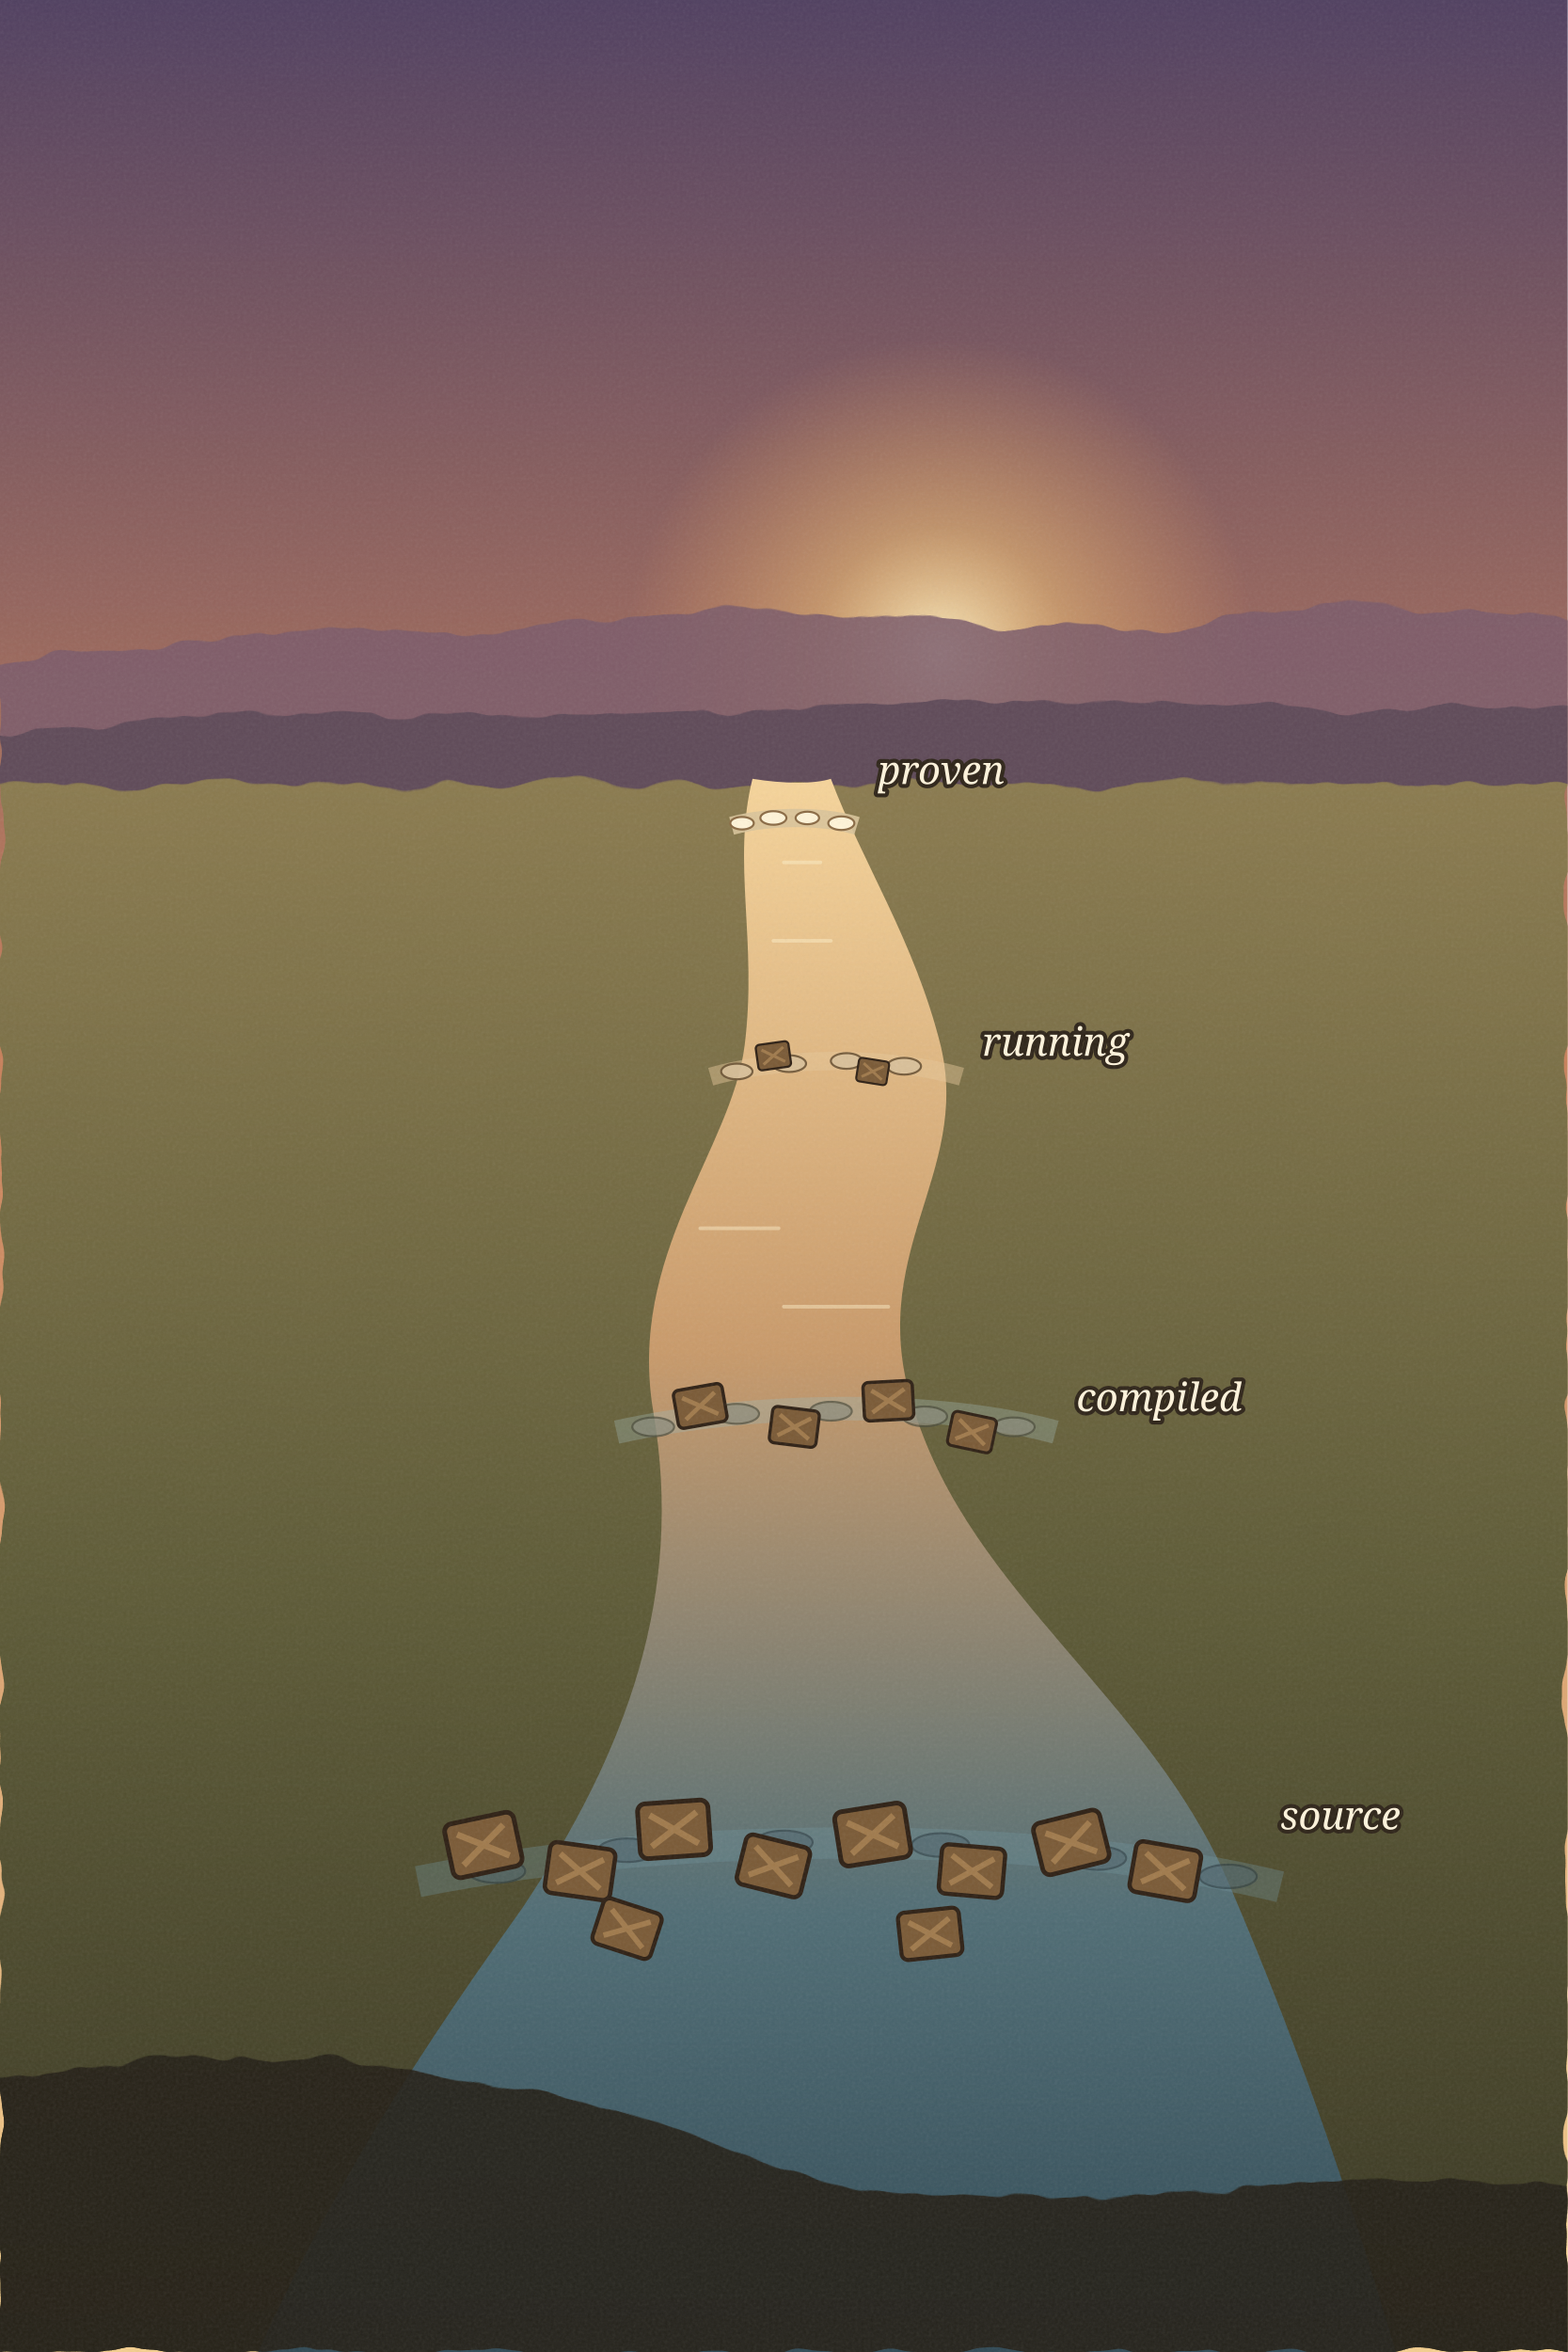
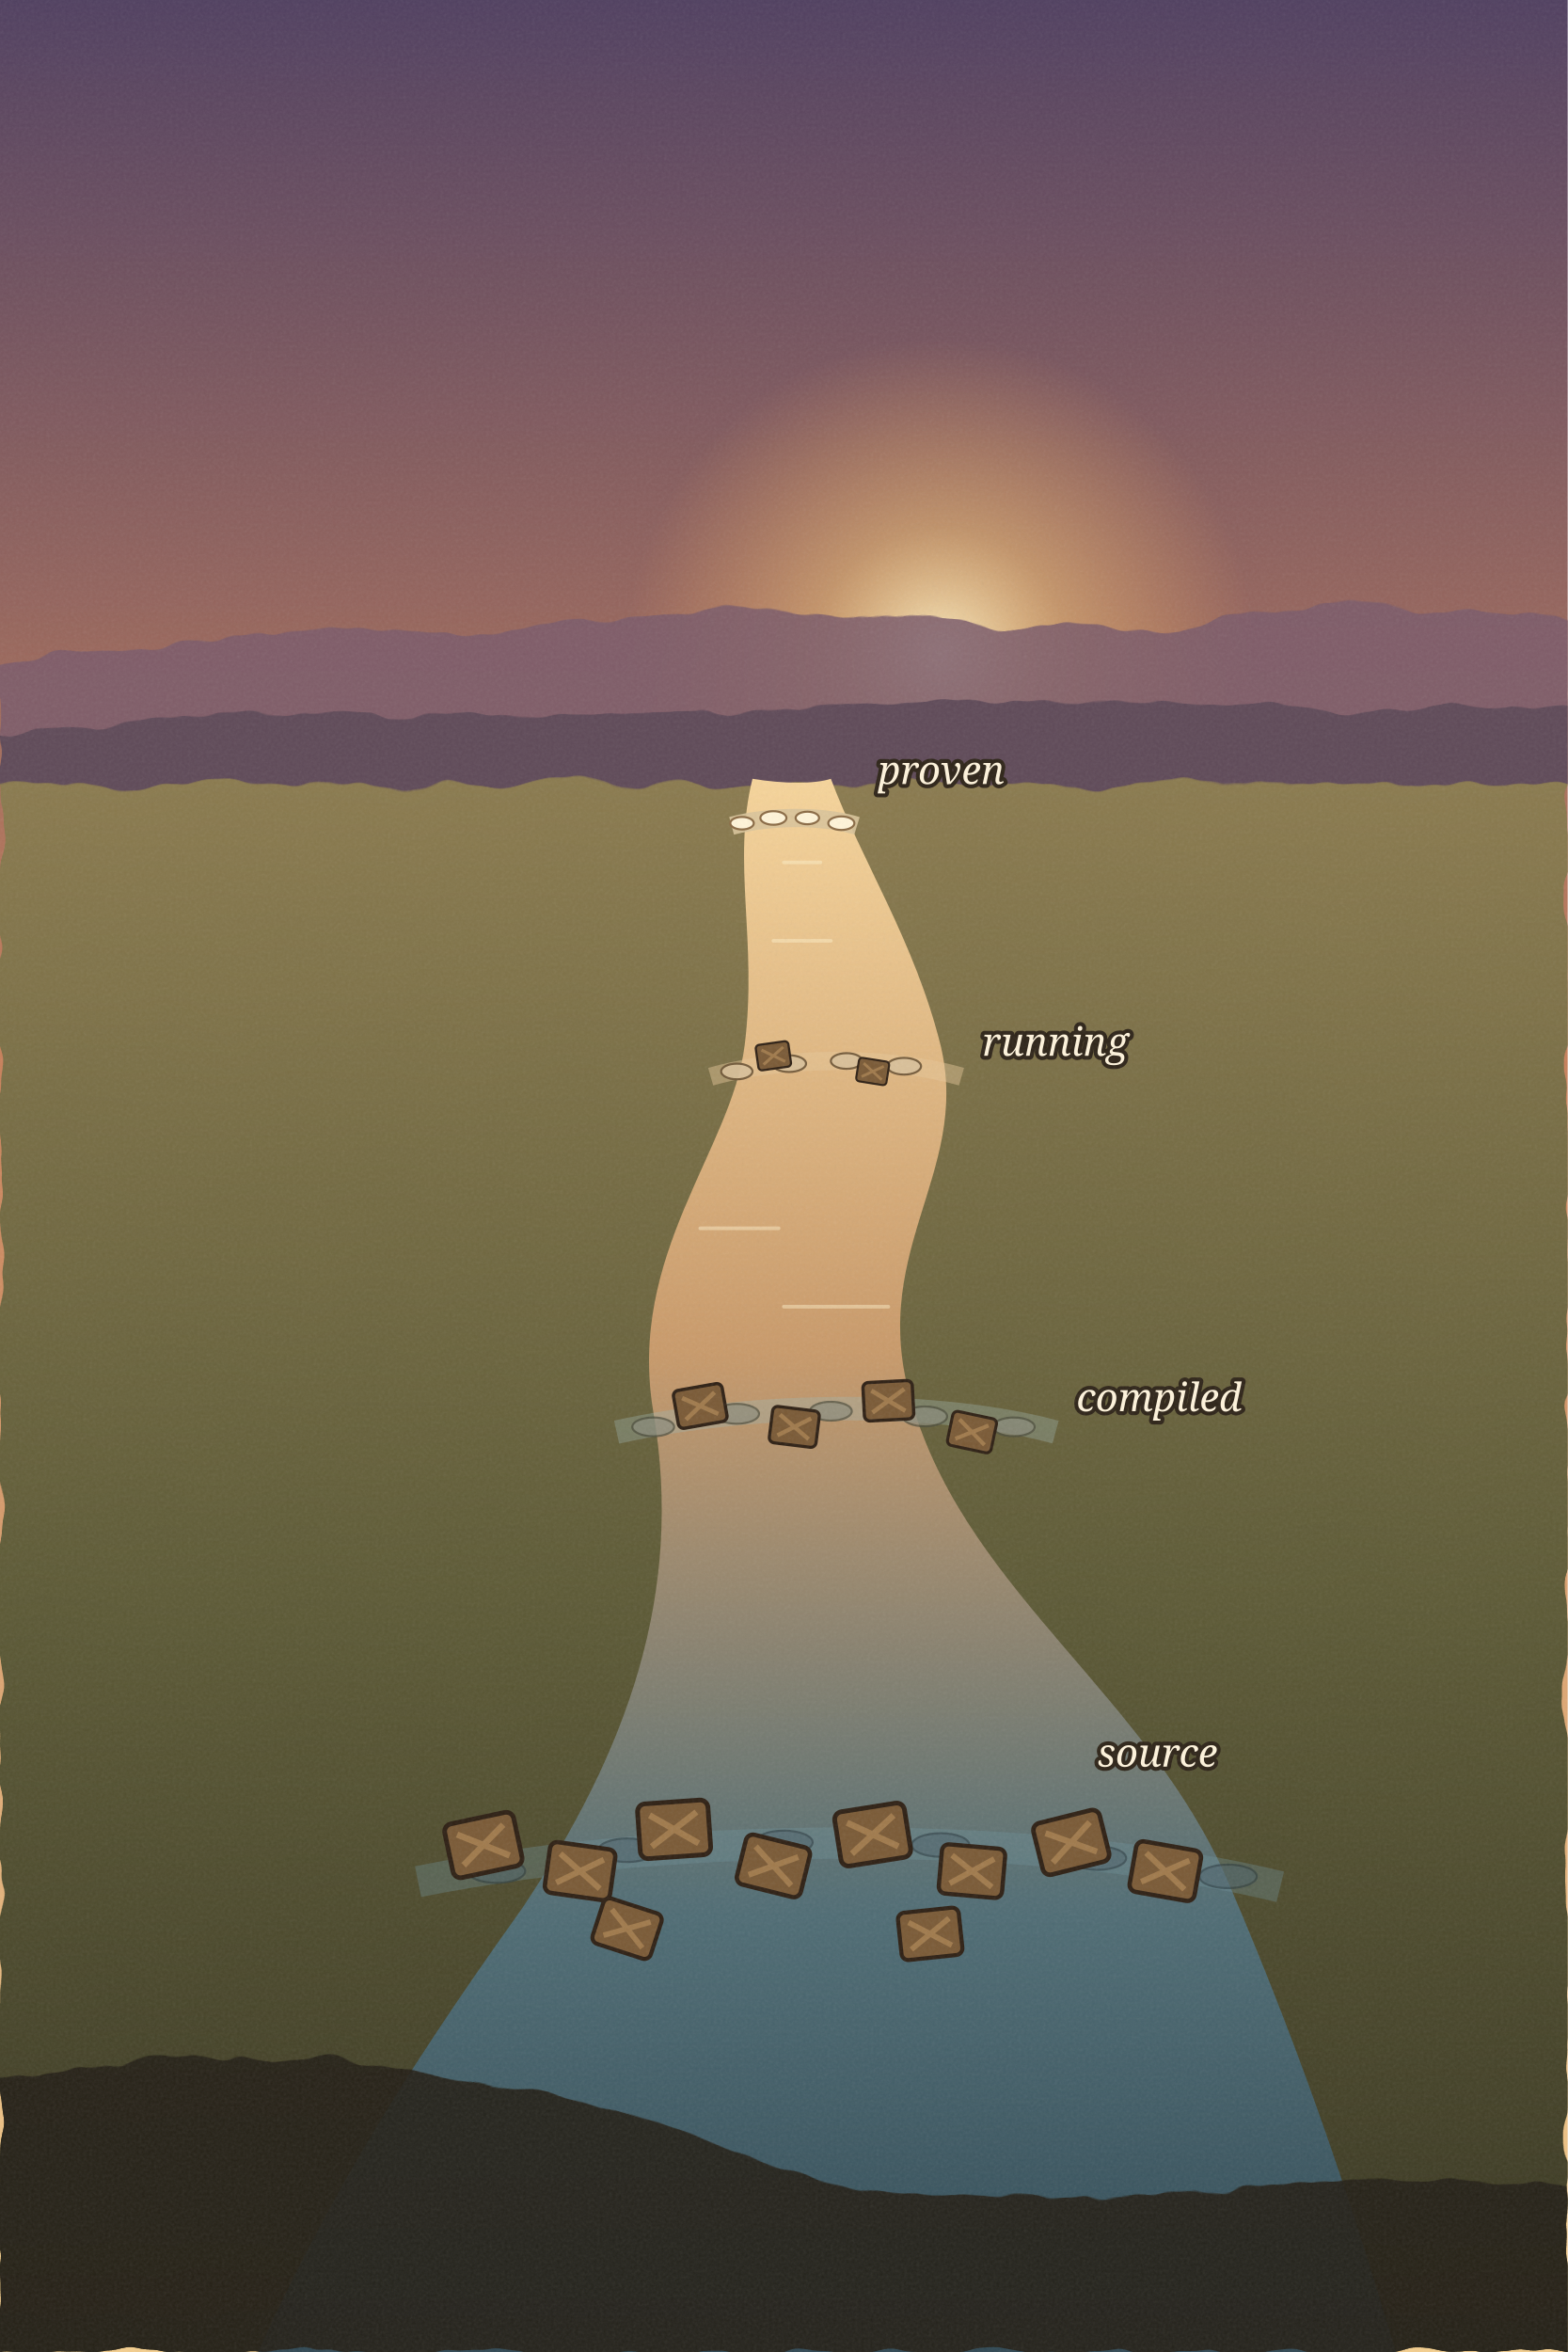
<svg viewBox="0 0 600 900" preserveAspectRatio="xMidYMid slice" role="img" aria-label="A river with four fords seen from a hill in late light; crates cross the first ford in numbers, fewer the second, a handful the third; the fourth ford lies dry, its stones bright.">
  <defs>
    <linearGradient id="a3sky" x1="0" y1="0" x2="0" y2="1">
      <stop offset="0" stop-color="#4f3f60" />
      <stop offset=".45" stop-color="#c7805a" />
      <stop offset="1" stop-color="#f4cf8e" />
    </linearGradient>
    <linearGradient id="a3land" x1="0" y1="0" x2="0" y2="1">
      <stop offset="0" stop-color="#8a7a4e" />
      <stop offset=".5" stop-color="#5d5a36" />
      <stop offset="1" stop-color="#34321f" />
    </linearGradient>
    <linearGradient id="a3water" x1="0" y1="0" x2="0" y2="1">
      <stop offset="0" stop-color="#f6d49a" />
      <stop offset=".35" stop-color="#c99a6a" />
      <stop offset=".7" stop-color="#4f6c74" />
      <stop offset="1" stop-color="#2c4450" />
    </linearGradient>
    <radialGradient id="a3sun" cx=".5" cy=".5" r=".5">
      <stop offset="0" stop-color="#fff2c6" stop-opacity=".95" />
      <stop offset=".4" stop-color="#ffd07a" stop-opacity=".45" />
      <stop offset="1" stop-color="#ffb060" stop-opacity="0" />
    </radialGradient>
    <filter id="a3rough">
      <feTurbulence type="fractalNoise" baseFrequency=".03" numOctaves="3" seed="9" />
      <feDisplacementMap in="SourceGraphic" scale="10" />
    </filter>
    <filter id="a3soft">
      <feGaussianBlur stdDeviation="1.6" />
    </filter>
    <filter id="a3grain">
      <feTurbulence type="fractalNoise" baseFrequency=".85" numOctaves="2" stitchTiles="stitch" />
      <feColorMatrix type="saturate" values="0" />
      <feComponentTransfer>
        <feFuncA type="table" tableValues="0 .09" />
      </feComponentTransfer>
    </filter>
    <g id="a3crate">
      <rect x="-9" y="-7" width="18" height="14" rx="2" fill="#7a5a36" stroke="#2e2014" stroke-width="1.2" />
      <path d="M-6,-4 L6,4 M6,-4 L-6,4" stroke="#a07a4c" stroke-width="1.6" />
    </g>
  </defs>
  <rect width="600" height="900" fill="url(#a3sky)" />
  <circle cx="360" cy="250" r="120" fill="url(#a3sun)" />
  <g filter="url(#a3rough)">
    <path d="M-20,262 C80,230 150,250 230,238 C320,224 390,250 470,236 C540,226 600,240 620,236 L620,300 L-20,300 Z" fill="#7a5b6a" opacity=".85" />
    <path d="M-20,285 C100,262 220,280 330,270 C430,262 520,280 620,268 L620,320 L-20,320 Z" fill="#5f4a58" />
    <path d="M-20,300 L620,300 L620,920 L-20,920 Z" fill="url(#a3land)" />
  </g>
  <path d="M288,298 C300,300 312,300 318,298 C330,330 350,360 360,400 C372,450 330,480 350,540 C372,610 440,650 470,720 C500,790 520,850 540,920 L90,920 C120,850 150,800 200,730 C240,670 262,610 250,540 C240,480 280,440 285,400 C290,360 280,330 288,298 Z" fill="url(#a3water)" />
  <g stroke="#fff1cc" stroke-width="1.4" opacity=".45" fill="none" stroke-linecap="round">
    <path d="M300,330 h14" />
    <path d="M296,360 h22" />
    <path d="M268,470 h30" />
    <path d="M300,500 h40" />
  </g>
  <g>
    <path d="M280,316 C295,312 315,312 328,316" stroke="#d9c49a" stroke-width="7" fill="none" opacity=".9" />
    <g fill="#fff4d8" stroke="#8a6a44" stroke-width=".8">
      <ellipse cx="284" cy="315" rx="4.5" ry="2.4" />
      <ellipse cx="296" cy="313" rx="5" ry="2.6" />
      <ellipse cx="309" cy="313" rx="4.5" ry="2.4" />
      <ellipse cx="322" cy="315" rx="5" ry="2.6" />
    </g>
    <path d="M272,412 C300,404 340,404 368,412" stroke="#e6c79a" stroke-width="7" fill="none" opacity=".45" />
    <g fill="#d8c09a" stroke="#6a5234" stroke-width=".8" opacity=".9">
      <ellipse cx="282" cy="410" rx="6" ry="3" />
      <ellipse cx="302" cy="407" rx="6.5" ry="3.2" />
      <ellipse cx="324" cy="406" rx="6" ry="3" />
      <ellipse cx="346" cy="408" rx="6.5" ry="3.2" />
    </g>
    <path d="M236,548 C290,536 360,536 404,548" stroke="#9fb4b0" stroke-width="9" fill="none" opacity=".35" />
    <g fill="#8a8a7a" stroke="#4a4a3a" stroke-width=".8" opacity=".7">
      <ellipse cx="250" cy="546" rx="8" ry="3.6" />
      <ellipse cx="282" cy="541" rx="8.5" ry="3.8" />
      <ellipse cx="318" cy="540" rx="8" ry="3.6" />
      <ellipse cx="354" cy="542" rx="8.5" ry="3.8" />
      <ellipse cx="388" cy="546" rx="8" ry="3.6" />
    </g>
    <path d="M160,720 C260,700 400,700 490,722" stroke="#6c8e98" stroke-width="12" fill="none" opacity=".35" />
    <g fill="#4d6068" stroke="#26343a" stroke-width=".8" opacity=".55">
      <ellipse cx="190" cy="716" rx="11" ry="4.5" />
      <ellipse cx="240" cy="708" rx="11" ry="4.5" />
      <ellipse cx="300" cy="705" rx="11" ry="4.5" />
      <ellipse cx="360" cy="706" rx="11" ry="4.5" />
      <ellipse cx="420" cy="711" rx="11" ry="4.5" />
      <ellipse cx="470" cy="718" rx="11" ry="4.5" />
    </g>
  </g>
  <g>
    <use href="#a3crate" transform="translate(185,706) rotate(-12) scale(1.5)" />
    <use href="#a3crate" transform="translate(222,716) rotate(8) scale(1.4)" />
    <use href="#a3crate" transform="translate(258,700) rotate(-4) scale(1.5)" />
    <use href="#a3crate" transform="translate(296,714) rotate(14) scale(1.4)" />
    <use href="#a3crate" transform="translate(334,702) rotate(-9) scale(1.5)" />
    <use href="#a3crate" transform="translate(372,716) rotate(5) scale(1.35)" />
    <use href="#a3crate" transform="translate(410,705) rotate(-14) scale(1.45)" />
    <use href="#a3crate" transform="translate(446,716) rotate(10) scale(1.4)" />
    <use href="#a3crate" transform="translate(240,738) rotate(18) scale(1.3)" />
    <use href="#a3crate" transform="translate(356,740) rotate(-6) scale(1.3)" />
    <use href="#a3crate" transform="translate(268,538) rotate(-10) scale(1.05)" />
    <use href="#a3crate" transform="translate(304,546) rotate(7) scale(1)" />
    <use href="#a3crate" transform="translate(340,536) rotate(-3) scale(1.05)" />
    <use href="#a3crate" transform="translate(372,548) rotate(12) scale(.95)" />
    <use href="#a3crate" transform="translate(296,404) rotate(-8) scale(.7)" />
    <use href="#a3crate" transform="translate(334,410) rotate(9) scale(.65)" />
  </g>
  <g font-family="Fraunces, Georgia, serif" font-style="italic" font-size="15" fill="#fff4dc" stroke="#2e2418" stroke-width="3" paint-order="stroke" stroke-linejoin="round">
    <text x="336" y="300">proven</text>
    <text x="376" y="404">running</text>
    <text x="412" y="540">compiled</text>
-     <text x="490" y="700">source</text>
+     <text x="420" y="676">source</text>
  </g>
  <path d="M-20,800 C120,770 220,800 300,830 C380,860 500,820 620,840 L620,920 L-20,920 Z" fill="#241f16" opacity=".9" filter="url(#a3rough)" />
  <rect width="600" height="900" filter="url(#a3grain)" />
</svg>
